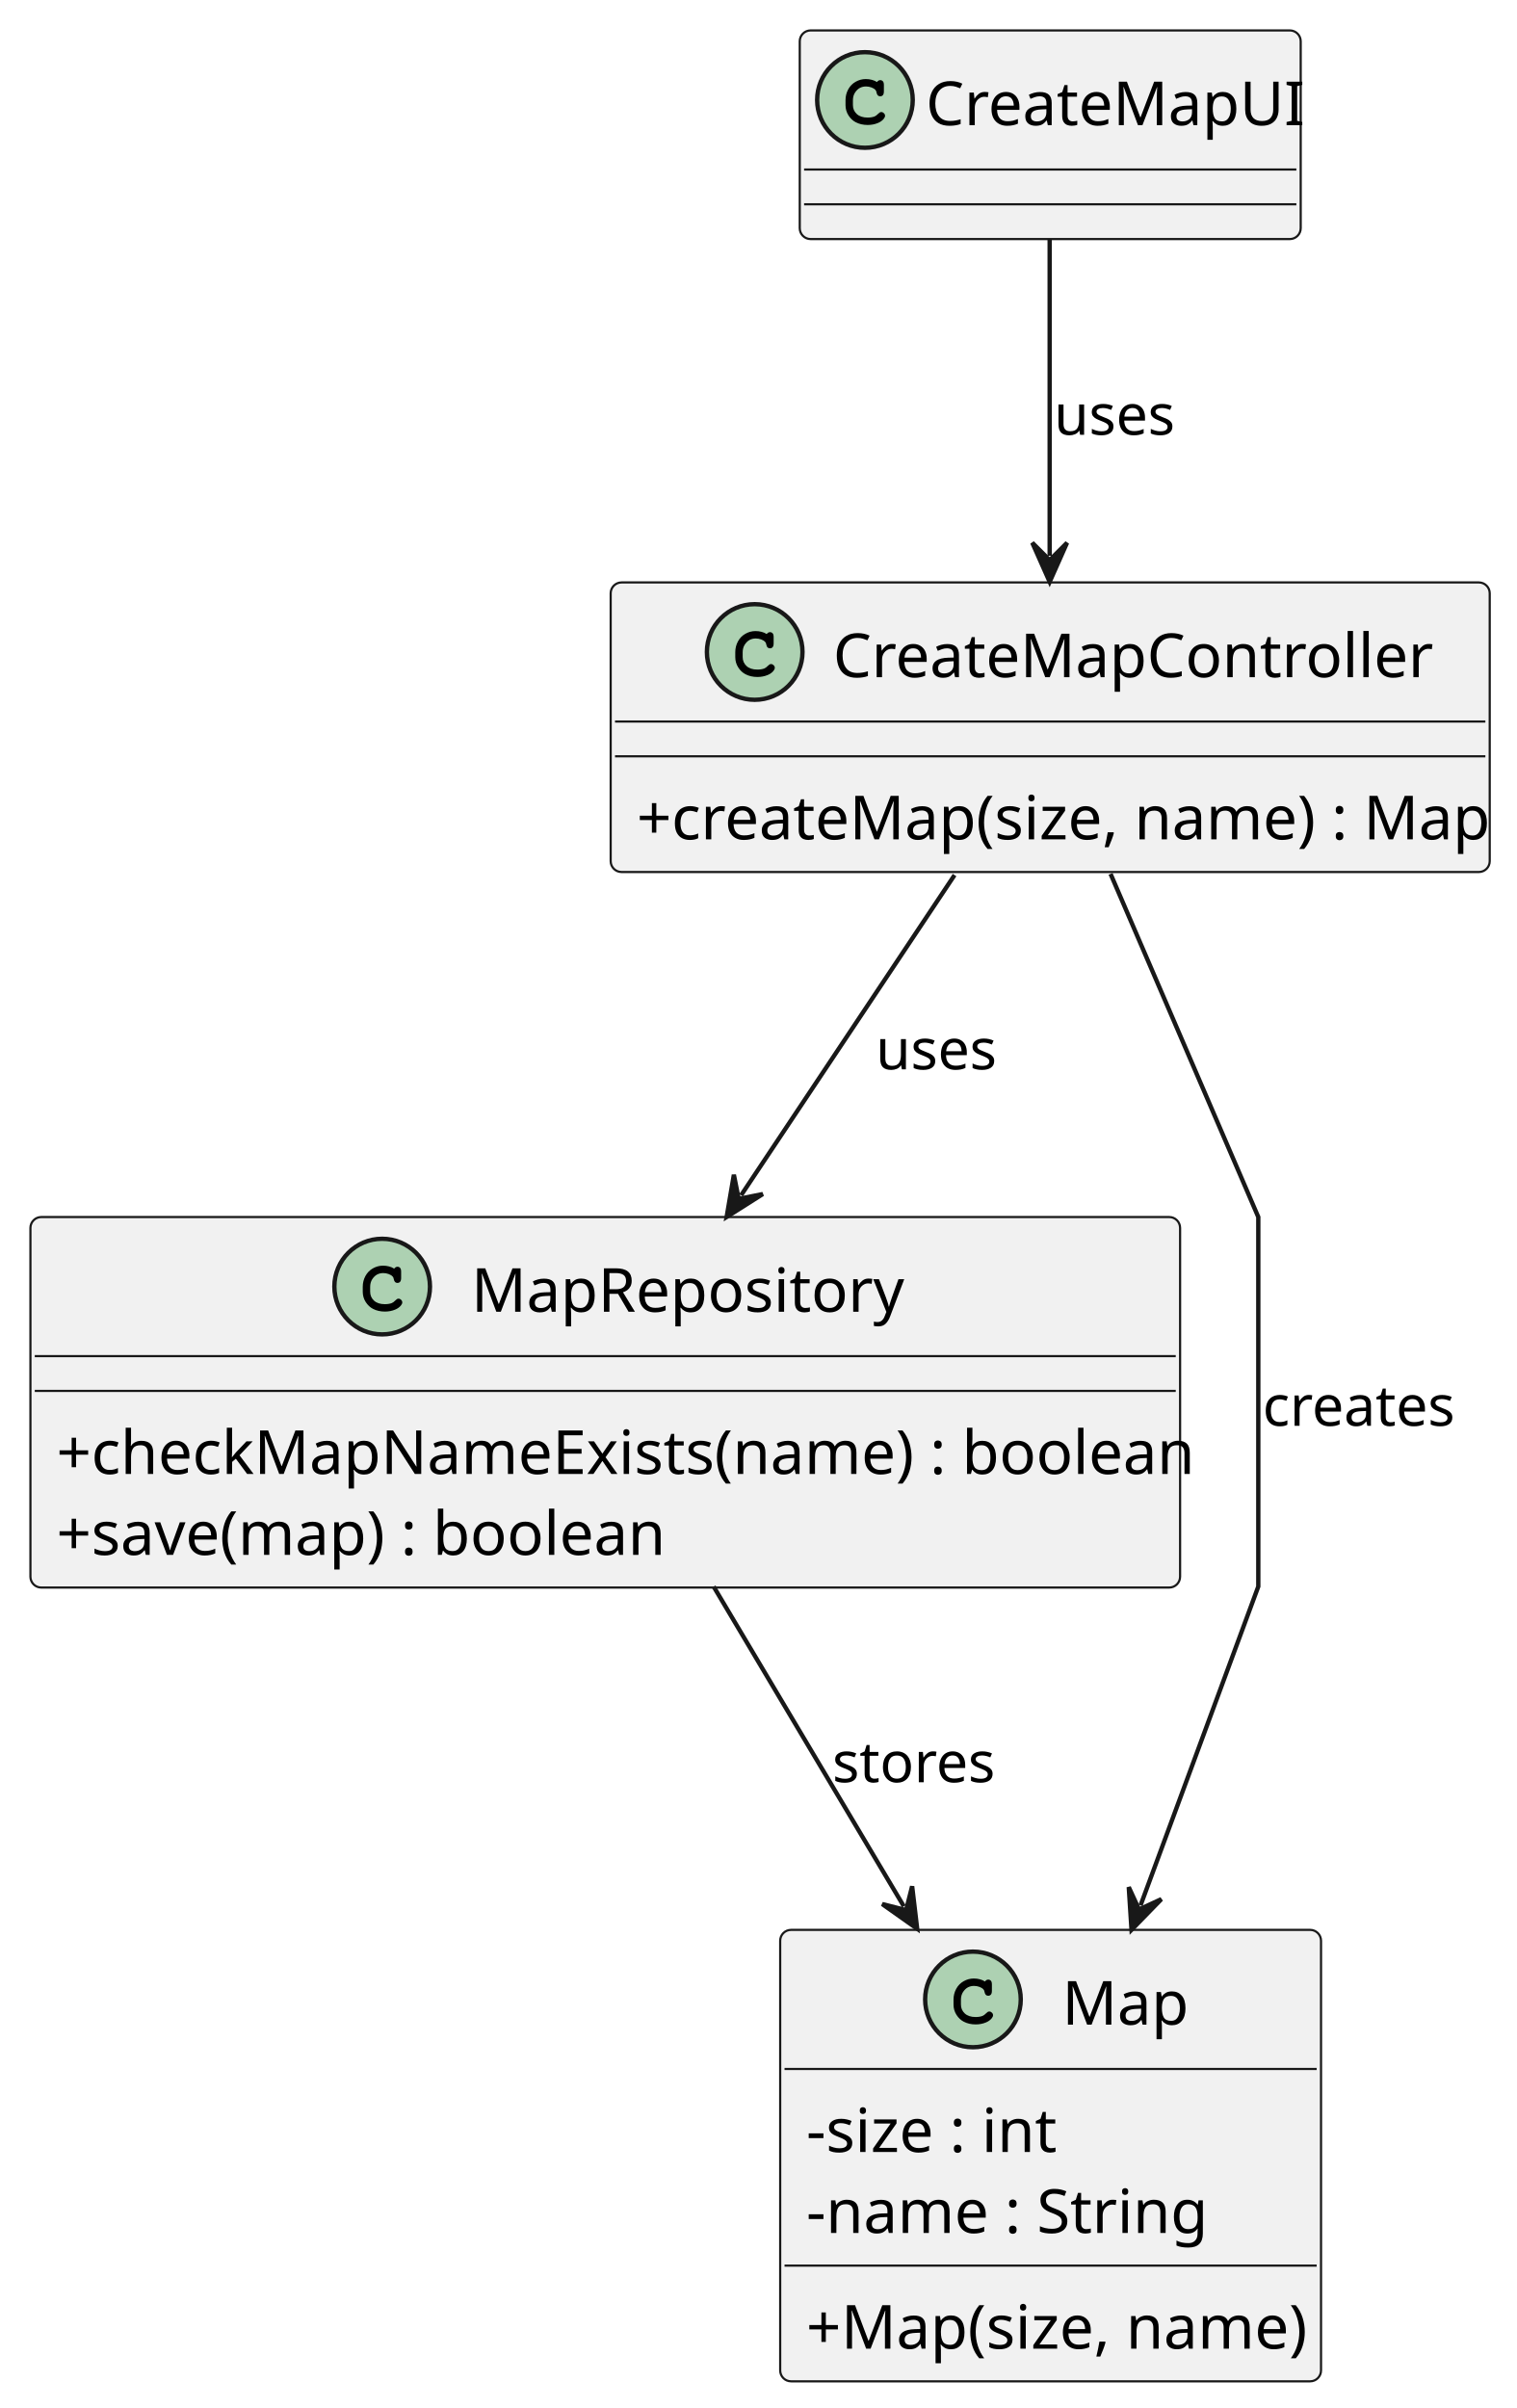
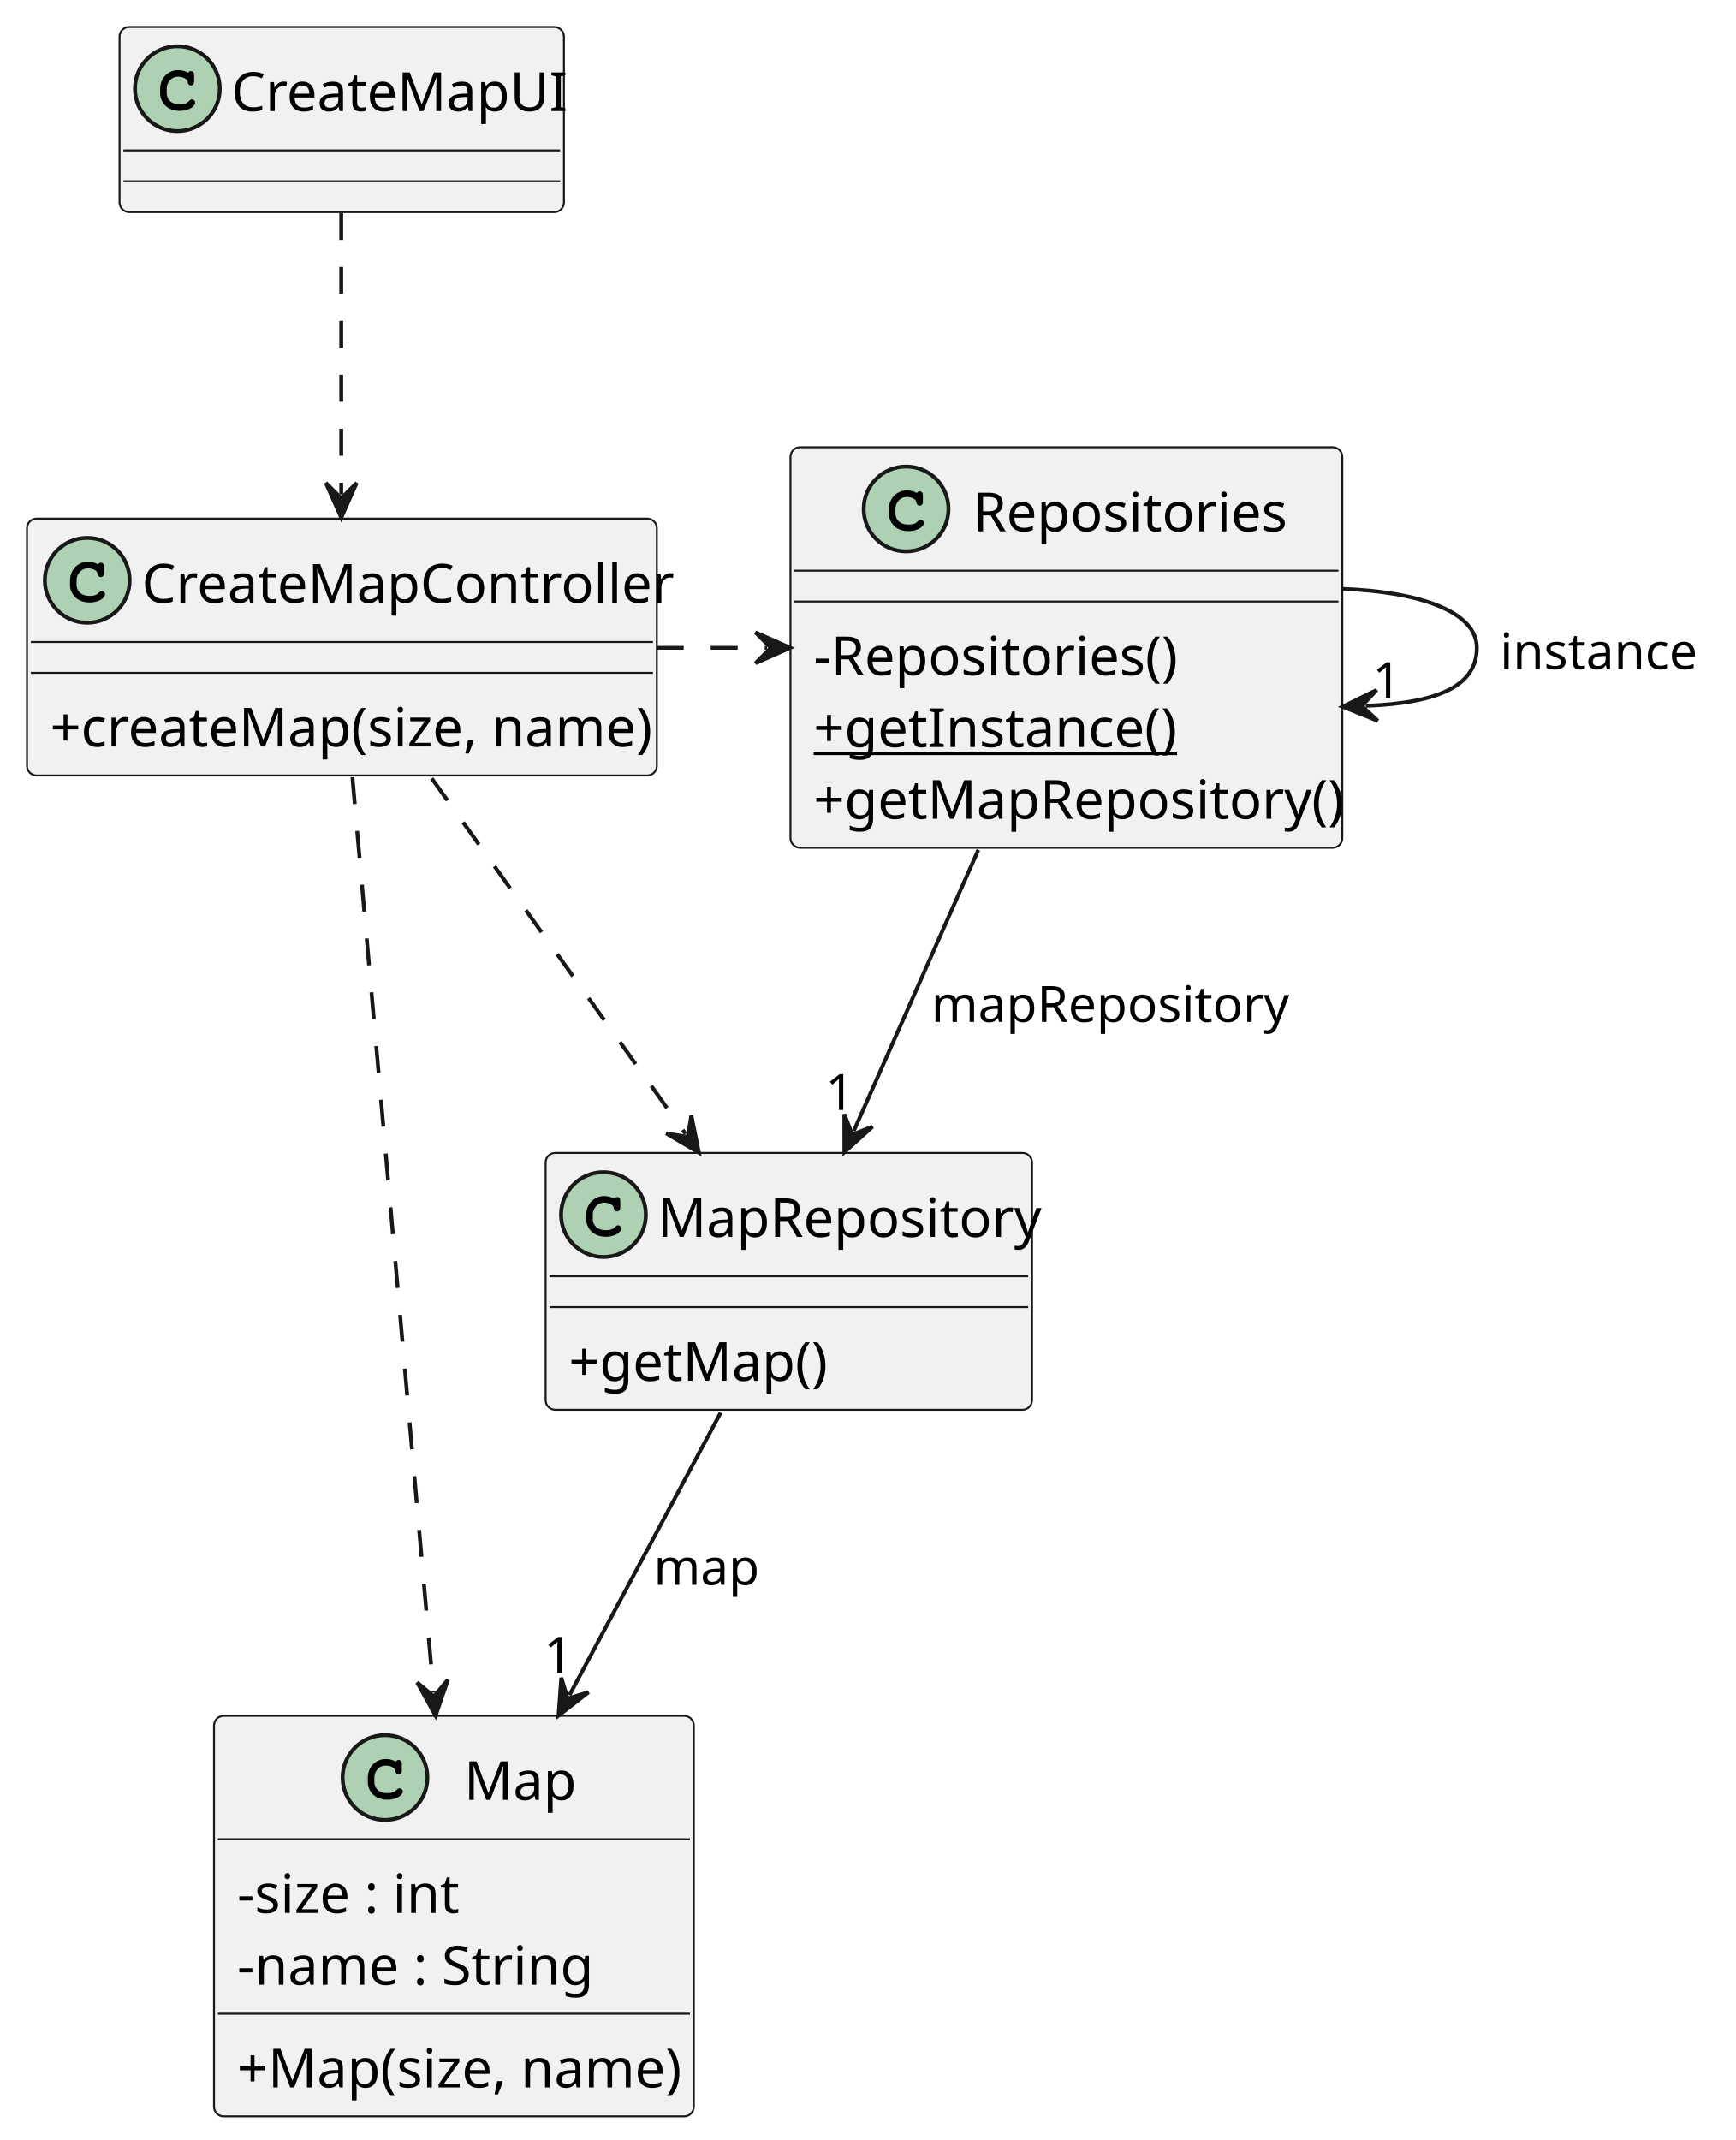
- <svg xmlns="http://www.w3.org/2000/svg" contentStyleType="text/css" height="554px" preserveAspectRatio="none" style="width:349px;height:554px;background:#FFFFFF;" version="1.1" viewBox="0 0 349 554" width="349px" zoomAndPan="magnify">
+ <svg xmlns="http://www.w3.org/2000/svg" contentStyleType="text/css" height="555px" preserveAspectRatio="none" style="width:450px;height:555px;background:#FFFFFF;" version="1.1" viewBox="0 0 450 555" width="450px" zoomAndPan="magnify">
  <defs />
  <g>
    <g id="elem_CreateMapUI">
-       <rect codeLine="12" fill="#F1F1F1" height="48" id="CreateMapUI" rx="2.5" ry="2.5" style="stroke:#181818;stroke-width:0.5;" width="115.255" x="184" y="7" />
-       <ellipse cx="199" cy="23" fill="#ADD1B2" rx="11" ry="11" style="stroke:#181818;stroke-width:1.0;" />
-       <path d="M201.766,18.875 Q201.922,18.656 202.109,18.547 Q202.297,18.438 202.516,18.438 Q202.891,18.438 203.125,18.703 Q203.359,18.953 203.359,19.562 L203.359,21.016 Q203.359,21.625 203.125,21.891 Q202.891,22.156 202.516,22.156 Q202.172,22.156 201.969,21.953 Q201.766,21.766 201.656,21.25 Q201.609,20.891 201.422,20.703 Q201.094,20.328 200.484,20.109 Q199.875,19.891 199.25,19.891 Q198.484,19.891 197.844,20.219 Q197.219,20.547 196.719,21.297 Q196.234,22.047 196.234,23.078 L196.234,24.172 Q196.234,25.406 197.125,26.234 Q198.016,27.047 199.609,27.047 Q200.547,27.047 201.203,26.797 Q201.594,26.641 202.016,26.203 Q202.281,25.938 202.422,25.859 Q202.578,25.781 202.781,25.781 Q203.109,25.781 203.359,26.047 Q203.625,26.297 203.625,26.641 Q203.625,26.984 203.281,27.391 Q202.781,27.969 201.984,28.297 Q200.906,28.75 199.609,28.75 Q198.094,28.75 196.891,28.125 Q195.906,27.625 195.219,26.562 Q194.531,25.484 194.531,24.203 L194.531,23.047 Q194.531,21.719 195.141,20.578 Q195.766,19.422 196.859,18.812 Q197.953,18.188 199.188,18.188 Q199.922,18.188 200.562,18.359 Q201.219,18.516 201.766,18.875 Z " fill="#000000" />
-       <text fill="#000000" font-family="sans-serif" font-size="14" lengthAdjust="spacing" textLength="83.255" x="213" y="28.797">CreateMapUI</text>
-       <line style="stroke:#181818;stroke-width:0.5;" x1="185" x2="298.255" y1="39" y2="39" />
-       <line style="stroke:#181818;stroke-width:0.5;" x1="185" x2="298.255" y1="47" y2="47" />
+       <rect codeLine="12" fill="#F1F1F1" height="48" id="CreateMapUI" rx="2.5" ry="2.5" style="stroke:#181818;stroke-width:0.5;" width="115.255" x="31" y="7" />
+       <ellipse cx="46" cy="23" fill="#ADD1B2" rx="11" ry="11" style="stroke:#181818;stroke-width:1.0;" />
+       <path d="M48.766,18.875 Q48.922,18.656 49.109,18.547 Q49.297,18.438 49.516,18.438 Q49.891,18.438 50.125,18.703 Q50.359,18.953 50.359,19.562 L50.359,21.016 Q50.359,21.625 50.125,21.891 Q49.891,22.156 49.516,22.156 Q49.172,22.156 48.969,21.953 Q48.766,21.766 48.656,21.25 Q48.609,20.891 48.422,20.703 Q48.094,20.328 47.484,20.109 Q46.875,19.891 46.25,19.891 Q45.484,19.891 44.844,20.219 Q44.219,20.547 43.719,21.297 Q43.234,22.047 43.234,23.078 L43.234,24.172 Q43.234,25.406 44.125,26.234 Q45.016,27.047 46.609,27.047 Q47.547,27.047 48.203,26.797 Q48.594,26.641 49.016,26.203 Q49.281,25.938 49.422,25.859 Q49.578,25.781 49.781,25.781 Q50.109,25.781 50.359,26.047 Q50.625,26.297 50.625,26.641 Q50.625,26.984 50.281,27.391 Q49.781,27.969 48.984,28.297 Q47.906,28.75 46.609,28.75 Q45.094,28.75 43.891,28.125 Q42.906,27.625 42.219,26.562 Q41.531,25.484 41.531,24.203 L41.531,23.047 Q41.531,21.719 42.141,20.578 Q42.766,19.422 43.859,18.812 Q44.953,18.188 46.188,18.188 Q46.922,18.188 47.562,18.359 Q48.219,18.516 48.766,18.875 Z " fill="#000000" />
+       <text fill="#000000" font-family="sans-serif" font-size="14" lengthAdjust="spacing" textLength="83.255" x="60" y="28.797">CreateMapUI</text>
+       <line style="stroke:#181818;stroke-width:0.5;" x1="32" x2="145.255" y1="39" y2="39" />
+       <line style="stroke:#181818;stroke-width:0.5;" x1="32" x2="145.255" y1="47" y2="47" />
    </g>
    <g id="elem_CreateMapController">
-       <rect codeLine="16" fill="#F1F1F1" height="66.621" id="CreateMapController" rx="2.5" ry="2.5" style="stroke:#181818;stroke-width:0.5;" width="202.244" x="140.5" y="134" />
-       <ellipse cx="173.635" cy="150" fill="#ADD1B2" rx="11" ry="11" style="stroke:#181818;stroke-width:1.0;" />
-       <path d="M176.4,145.875 Q176.557,145.656 176.744,145.547 Q176.932,145.438 177.15,145.438 Q177.525,145.438 177.76,145.703 Q177.994,145.953 177.994,146.562 L177.994,148.016 Q177.994,148.625 177.76,148.891 Q177.525,149.156 177.15,149.156 Q176.807,149.156 176.604,148.953 Q176.4,148.766 176.291,148.25 Q176.244,147.891 176.057,147.703 Q175.729,147.328 175.119,147.109 Q174.51,146.891 173.885,146.891 Q173.119,146.891 172.479,147.219 Q171.854,147.547 171.354,148.297 Q170.869,149.047 170.869,150.078 L170.869,151.172 Q170.869,152.406 171.76,153.234 Q172.65,154.047 174.244,154.047 Q175.182,154.047 175.838,153.797 Q176.229,153.641 176.65,153.203 Q176.916,152.938 177.057,152.859 Q177.213,152.781 177.416,152.781 Q177.744,152.781 177.994,153.047 Q178.26,153.297 178.26,153.641 Q178.26,153.984 177.916,154.391 Q177.416,154.969 176.619,155.297 Q175.541,155.75 174.244,155.75 Q172.729,155.75 171.525,155.125 Q170.541,154.625 169.854,153.562 Q169.166,152.484 169.166,151.203 L169.166,150.047 Q169.166,148.719 169.775,147.578 Q170.4,146.422 171.494,145.812 Q172.588,145.188 173.822,145.188 Q174.557,145.188 175.197,145.359 Q175.854,145.516 176.4,145.875 Z " fill="#000000" />
-       <text fill="#000000" font-family="sans-serif" font-size="14" lengthAdjust="spacing" textLength="129.944" x="191.665" y="155.797">CreateMapController</text>
-       <line style="stroke:#181818;stroke-width:0.5;" x1="141.5" x2="341.744" y1="166" y2="166" />
-       <line style="stroke:#181818;stroke-width:0.5;" x1="141.5" x2="341.744" y1="174" y2="174" />
-       <text fill="#000000" font-family="sans-serif" font-size="14" lengthAdjust="spacing" textLength="190.244" x="146.5" y="193.107">+createMap(size, name) : Map</text>
+       <rect codeLine="16" fill="#F1F1F1" height="66.621" id="CreateMapController" rx="2.5" ry="2.5" style="stroke:#181818;stroke-width:0.5;" width="163.341" x="7" y="134.5" />
+       <ellipse cx="22.628" cy="150.5" fill="#ADD1B2" rx="11" ry="11" style="stroke:#181818;stroke-width:1.0;" />
+       <path d="M25.394,146.375 Q25.55,146.156 25.738,146.047 Q25.925,145.938 26.144,145.938 Q26.519,145.938 26.753,146.203 Q26.988,146.453 26.988,147.062 L26.988,148.516 Q26.988,149.125 26.753,149.391 Q26.519,149.656 26.144,149.656 Q25.8,149.656 25.597,149.453 Q25.394,149.266 25.285,148.75 Q25.238,148.391 25.05,148.203 Q24.722,147.828 24.113,147.609 Q23.503,147.391 22.878,147.391 Q22.113,147.391 21.472,147.719 Q20.847,148.047 20.347,148.797 Q19.863,149.547 19.863,150.578 L19.863,151.672 Q19.863,152.906 20.753,153.734 Q21.644,154.547 23.238,154.547 Q24.175,154.547 24.831,154.297 Q25.222,154.141 25.644,153.703 Q25.91,153.438 26.05,153.359 Q26.206,153.281 26.41,153.281 Q26.738,153.281 26.988,153.547 Q27.253,153.797 27.253,154.141 Q27.253,154.484 26.91,154.891 Q26.41,155.469 25.613,155.797 Q24.535,156.25 23.238,156.25 Q21.722,156.25 20.519,155.625 Q19.535,155.125 18.847,154.062 Q18.16,152.984 18.16,151.703 L18.16,150.547 Q18.16,149.219 18.769,148.078 Q19.394,146.922 20.488,146.312 Q21.581,145.688 22.816,145.688 Q23.55,145.688 24.191,145.859 Q24.847,146.016 25.394,146.375 Z " fill="#000000" />
+       <text fill="#000000" font-family="sans-serif" font-size="14" lengthAdjust="spacing" textLength="129.944" x="36.768" y="156.297">CreateMapController</text>
+       <line style="stroke:#181818;stroke-width:0.5;" x1="8" x2="169.341" y1="166.5" y2="166.5" />
+       <line style="stroke:#181818;stroke-width:0.5;" x1="8" x2="169.341" y1="174.5" y2="174.5" />
+       <text fill="#000000" font-family="sans-serif" font-size="14" lengthAdjust="spacing" textLength="151.341" x="13" y="193.607">+createMap(size, name)</text>
    </g>
    <g id="elem_MapRepository">
-       <rect codeLine="20" fill="#F1F1F1" height="85.242" id="MapRepository" rx="2.5" ry="2.5" style="stroke:#181818;stroke-width:0.5;" width="264.506" x="7" y="280" />
-       <ellipse cx="87.927" cy="296" fill="#ADD1B2" rx="11" ry="11" style="stroke:#181818;stroke-width:1.0;" />
-       <path d="M90.693,291.875 Q90.849,291.656 91.037,291.547 Q91.224,291.438 91.443,291.438 Q91.818,291.438 92.052,291.703 Q92.287,291.953 92.287,292.562 L92.287,294.016 Q92.287,294.625 92.052,294.891 Q91.818,295.156 91.443,295.156 Q91.099,295.156 90.896,294.953 Q90.693,294.766 90.584,294.25 Q90.537,293.891 90.349,293.703 Q90.021,293.328 89.412,293.109 Q88.802,292.891 88.177,292.891 Q87.412,292.891 86.771,293.219 Q86.146,293.547 85.646,294.297 Q85.162,295.047 85.162,296.078 L85.162,297.172 Q85.162,298.406 86.052,299.234 Q86.943,300.047 88.537,300.047 Q89.474,300.047 90.13,299.797 Q90.521,299.641 90.943,299.203 Q91.209,298.938 91.349,298.859 Q91.505,298.781 91.709,298.781 Q92.037,298.781 92.287,299.047 Q92.552,299.297 92.552,299.641 Q92.552,299.984 92.209,300.391 Q91.709,300.969 90.912,301.297 Q89.834,301.75 88.537,301.75 Q87.021,301.75 85.818,301.125 Q84.834,300.625 84.146,299.562 Q83.459,298.484 83.459,297.203 L83.459,296.047 Q83.459,294.719 84.068,293.578 Q84.693,292.422 85.787,291.812 Q86.88,291.188 88.115,291.188 Q88.849,291.188 89.49,291.359 Q90.146,291.516 90.693,291.875 Z " fill="#000000" />
-       <text fill="#000000" font-family="sans-serif" font-size="14" lengthAdjust="spacing" textLength="94.151" x="108.427" y="301.797">MapRepository</text>
-       <line style="stroke:#181818;stroke-width:0.5;" x1="8" x2="270.506" y1="312" y2="312" />
-       <line style="stroke:#181818;stroke-width:0.5;" x1="8" x2="270.506" y1="320" y2="320" />
-       <text fill="#000000" font-family="sans-serif" font-size="14" lengthAdjust="spacing" textLength="252.506" x="13" y="339.107">+checkMapNameExists(name) : boolean</text>
-       <text fill="#000000" font-family="sans-serif" font-size="14" lengthAdjust="spacing" textLength="135.803" x="13" y="357.728">+save(map) : boolean</text>
+       <rect codeLine="20" fill="#F1F1F1" height="66.621" id="MapRepository" rx="2.5" ry="2.5" style="stroke:#181818;stroke-width:0.5;" width="126.151" x="141.5" y="299" />
+       <ellipse cx="156.5" cy="315" fill="#ADD1B2" rx="11" ry="11" style="stroke:#181818;stroke-width:1.0;" />
+       <path d="M159.266,310.875 Q159.422,310.656 159.609,310.547 Q159.797,310.438 160.016,310.438 Q160.391,310.438 160.625,310.703 Q160.859,310.953 160.859,311.562 L160.859,313.016 Q160.859,313.625 160.625,313.891 Q160.391,314.156 160.016,314.156 Q159.672,314.156 159.469,313.953 Q159.266,313.766 159.156,313.25 Q159.109,312.891 158.922,312.703 Q158.594,312.328 157.984,312.109 Q157.375,311.891 156.75,311.891 Q155.984,311.891 155.344,312.219 Q154.719,312.547 154.219,313.297 Q153.734,314.047 153.734,315.078 L153.734,316.172 Q153.734,317.406 154.625,318.234 Q155.516,319.047 157.109,319.047 Q158.047,319.047 158.703,318.797 Q159.094,318.641 159.516,318.203 Q159.781,317.938 159.922,317.859 Q160.078,317.781 160.281,317.781 Q160.609,317.781 160.859,318.047 Q161.125,318.297 161.125,318.641 Q161.125,318.984 160.781,319.391 Q160.281,319.969 159.484,320.297 Q158.406,320.75 157.109,320.75 Q155.594,320.75 154.391,320.125 Q153.406,319.625 152.719,318.562 Q152.031,317.484 152.031,316.203 L152.031,315.047 Q152.031,313.719 152.641,312.578 Q153.266,311.422 154.359,310.812 Q155.453,310.188 156.688,310.188 Q157.422,310.188 158.062,310.359 Q158.719,310.516 159.266,310.875 Z " fill="#000000" />
+       <text fill="#000000" font-family="sans-serif" font-size="14" lengthAdjust="spacing" textLength="94.151" x="170.5" y="320.797">MapRepository</text>
+       <line style="stroke:#181818;stroke-width:0.5;" x1="142.5" x2="266.651" y1="331" y2="331" />
+       <line style="stroke:#181818;stroke-width:0.5;" x1="142.5" x2="266.651" y1="339" y2="339" />
+       <text fill="#000000" font-family="sans-serif" font-size="14" lengthAdjust="spacing" textLength="64.196" x="147.5" y="358.107">+getMap()</text>
+     </g>
+     <g id="elem_Repositories">
+       <rect codeLine="24" fill="#F1F1F1" height="103.863" id="Repositories" rx="2.5" ry="2.5" style="stroke:#181818;stroke-width:0.5;" width="143.113" x="205" y="116" />
+       <ellipse cx="234.985" cy="132" fill="#ADD1B2" rx="11" ry="11" style="stroke:#181818;stroke-width:1.0;" />
+       <path d="M237.75,127.875 Q237.907,127.656 238.094,127.547 Q238.282,127.438 238.5,127.438 Q238.875,127.438 239.11,127.703 Q239.344,127.953 239.344,128.562 L239.344,130.016 Q239.344,130.625 239.11,130.891 Q238.875,131.156 238.5,131.156 Q238.157,131.156 237.954,130.953 Q237.75,130.766 237.641,130.25 Q237.594,129.891 237.407,129.703 Q237.079,129.328 236.469,129.109 Q235.86,128.891 235.235,128.891 Q234.469,128.891 233.829,129.219 Q233.204,129.547 232.704,130.297 Q232.219,131.047 232.219,132.078 L232.219,133.172 Q232.219,134.406 233.11,135.234 Q234,136.047 235.594,136.047 Q236.532,136.047 237.188,135.797 Q237.579,135.641 238,135.203 Q238.266,134.938 238.407,134.859 Q238.563,134.781 238.766,134.781 Q239.094,134.781 239.344,135.047 Q239.61,135.297 239.61,135.641 Q239.61,135.984 239.266,136.391 Q238.766,136.969 237.969,137.297 Q236.891,137.75 235.594,137.75 Q234.079,137.75 232.875,137.125 Q231.891,136.625 231.204,135.562 Q230.516,134.484 230.516,133.203 L230.516,132.047 Q230.516,130.719 231.125,129.578 Q231.75,128.422 232.844,127.812 Q233.938,127.188 235.172,127.188 Q235.907,127.188 236.547,127.359 Q237.204,127.516 237.75,127.875 Z " fill="#000000" />
+       <text fill="#000000" font-family="sans-serif" font-size="14" lengthAdjust="spacing" textLength="77.814" x="252.315" y="137.797">Repositories</text>
+       <line style="stroke:#181818;stroke-width:0.5;" x1="206" x2="347.113" y1="148" y2="148" />
+       <line style="stroke:#181818;stroke-width:0.5;" x1="206" x2="347.113" y1="156" y2="156" />
+       <text fill="#000000" font-family="sans-serif" font-size="14" lengthAdjust="spacing" textLength="91.8" x="211" y="175.107">-Repositories()</text>
+       <text fill="#000000" font-family="sans-serif" font-size="14" lengthAdjust="spacing" text-decoration="underline" textLength="89.886" x="211" y="193.728">+getInstance()</text>
+       <text fill="#000000" font-family="sans-serif" font-size="14" lengthAdjust="spacing" textLength="131.113" x="211" y="212.35">+getMapRepository()</text>
    </g>
    <g id="elem_Map">
-       <rect codeLine="25" fill="#F1F1F1" height="103.863" id="Map" rx="2.5" ry="2.5" style="stroke:#181818;stroke-width:0.5;" width="124.431" x="179.5" y="444" />
-       <ellipse cx="223.848" cy="460" fill="#ADD1B2" rx="11" ry="11" style="stroke:#181818;stroke-width:1.0;" />
-       <path d="M226.614,455.875 Q226.77,455.656 226.958,455.547 Q227.145,455.438 227.364,455.438 Q227.739,455.438 227.973,455.703 Q228.208,455.953 228.208,456.562 L228.208,458.016 Q228.208,458.625 227.973,458.891 Q227.739,459.156 227.364,459.156 Q227.02,459.156 226.817,458.953 Q226.614,458.766 226.504,458.25 Q226.458,457.891 226.27,457.703 Q225.942,457.328 225.333,457.109 Q224.723,456.891 224.098,456.891 Q223.333,456.891 222.692,457.219 Q222.067,457.547 221.567,458.297 Q221.083,459.047 221.083,460.078 L221.083,461.172 Q221.083,462.406 221.973,463.234 Q222.864,464.047 224.458,464.047 Q225.395,464.047 226.051,463.797 Q226.442,463.641 226.864,463.203 Q227.129,462.938 227.27,462.859 Q227.426,462.781 227.629,462.781 Q227.958,462.781 228.208,463.047 Q228.473,463.297 228.473,463.641 Q228.473,463.984 228.129,464.391 Q227.629,464.969 226.833,465.297 Q225.754,465.75 224.458,465.75 Q222.942,465.75 221.739,465.125 Q220.754,464.625 220.067,463.562 Q219.379,462.484 219.379,461.203 L219.379,460.047 Q219.379,458.719 219.989,457.578 Q220.614,456.422 221.708,455.812 Q222.801,455.188 224.036,455.188 Q224.77,455.188 225.411,455.359 Q226.067,455.516 226.614,455.875 Z " fill="#000000" />
-       <text fill="#000000" font-family="sans-serif" font-size="14" lengthAdjust="spacing" textLength="27.234" x="244.348" y="465.797">Map</text>
-       <line style="stroke:#181818;stroke-width:0.5;" x1="180.5" x2="302.931" y1="476" y2="476" />
-       <text fill="#000000" font-family="sans-serif" font-size="14" lengthAdjust="spacing" textLength="56.014" x="185.5" y="495.107">-size : int</text>
-       <text fill="#000000" font-family="sans-serif" font-size="14" lengthAdjust="spacing" textLength="87.924" x="185.5" y="513.729">-name : String</text>
-       <line style="stroke:#181818;stroke-width:0.5;" x1="180.5" x2="302.931" y1="521.242" y2="521.242" />
-       <text fill="#000000" font-family="sans-serif" font-size="14" lengthAdjust="spacing" textLength="112.431" x="185.5" y="540.35">+Map(size, name)</text>
+       <rect codeLine="30" fill="#F1F1F1" height="103.863" id="Map" rx="2.5" ry="2.5" style="stroke:#181818;stroke-width:0.5;" width="124.431" x="55.5" y="445" />
+       <ellipse cx="99.848" cy="461" fill="#ADD1B2" rx="11" ry="11" style="stroke:#181818;stroke-width:1.0;" />
+       <path d="M102.614,456.875 Q102.77,456.656 102.957,456.547 Q103.145,456.438 103.364,456.438 Q103.739,456.438 103.973,456.703 Q104.207,456.953 104.207,457.562 L104.207,459.016 Q104.207,459.625 103.973,459.891 Q103.739,460.156 103.364,460.156 Q103.02,460.156 102.817,459.953 Q102.614,459.766 102.504,459.25 Q102.457,458.891 102.27,458.703 Q101.942,458.328 101.332,458.109 Q100.723,457.891 100.098,457.891 Q99.332,457.891 98.692,458.219 Q98.067,458.547 97.567,459.297 Q97.082,460.047 97.082,461.078 L97.082,462.172 Q97.082,463.406 97.973,464.234 Q98.864,465.047 100.457,465.047 Q101.395,465.047 102.051,464.797 Q102.442,464.641 102.864,464.203 Q103.129,463.938 103.27,463.859 Q103.426,463.781 103.629,463.781 Q103.957,463.781 104.207,464.047 Q104.473,464.297 104.473,464.641 Q104.473,464.984 104.129,465.391 Q103.629,465.969 102.832,466.297 Q101.754,466.75 100.457,466.75 Q98.942,466.75 97.739,466.125 Q96.754,465.625 96.067,464.562 Q95.379,463.484 95.379,462.203 L95.379,461.047 Q95.379,459.719 95.989,458.578 Q96.614,457.422 97.707,456.812 Q98.801,456.188 100.036,456.188 Q100.77,456.188 101.411,456.359 Q102.067,456.516 102.614,456.875 Z " fill="#000000" />
+       <text fill="#000000" font-family="sans-serif" font-size="14" lengthAdjust="spacing" textLength="27.234" x="120.348" y="466.797">Map</text>
+       <line style="stroke:#181818;stroke-width:0.5;" x1="56.5" x2="178.931" y1="477" y2="477" />
+       <text fill="#000000" font-family="sans-serif" font-size="14" lengthAdjust="spacing" textLength="56.014" x="61.5" y="496.107">-size : int</text>
+       <text fill="#000000" font-family="sans-serif" font-size="14" lengthAdjust="spacing" textLength="87.924" x="61.5" y="514.729">-name : String</text>
+       <line style="stroke:#181818;stroke-width:0.5;" x1="56.5" x2="178.931" y1="522.242" y2="522.242" />
+       <text fill="#000000" font-family="sans-serif" font-size="14" lengthAdjust="spacing" textLength="112.431" x="61.5" y="541.35">+Map(size, name)</text>
    </g>
    <g id="link_CreateMapUI_CreateMapController">
-       <path codeLine="33" d="M241.5,55.12 C241.5,76.83 241.5,103.52 241.5,127.87 " fill="none" id="CreateMapUI-to-CreateMapController" style="stroke:#181818;stroke-width:1.0;" />
-       <polygon fill="#181818" points="241.5,133.87,245.5,124.87,241.5,128.87,237.5,124.87,241.5,133.87" style="stroke:#181818;stroke-width:1.0;" />
-       <text fill="#000000" font-family="sans-serif" font-size="13" lengthAdjust="spacing" textLength="27.46" x="242.5" y="100.028">uses</text>
+       <path codeLine="37" d="M88.5,55.21 C88.5,76.99 88.5,103.8 88.5,128.25 " fill="none" id="CreateMapUI-to-CreateMapController" style="stroke:#181818;stroke-width:1.0;stroke-dasharray:7.0,7.0;" />
+       <polygon fill="#181818" points="88.5,134.25,92.5,125.25,88.5,129.25,84.5,125.25,88.5,134.25" style="stroke:#181818;stroke-width:1.0;" />
+     </g>
+     <g id="link_CreateMapController_Repositories">
+       <path codeLine="38" d="M170.31,168 C181.83,168 189.95,168 198.92,168 " fill="none" id="CreateMapController-to-Repositories" style="stroke:#181818;stroke-width:1.0;stroke-dasharray:7.0,7.0;" />
+       <polygon fill="#181818" points="204.92,168,195.92,164,199.92,168,195.92,172,204.92,168" style="stroke:#181818;stroke-width:1.0;" />
    </g>
    <g id="link_CreateMapController_MapRepository">
-       <path codeLine="34" d="M219.62,201.32 C204.28,224.33 186.988,250.268 170.508,274.988 " fill="none" id="CreateMapController-to-MapRepository" style="stroke:#181818;stroke-width:1.0;" />
-       <polygon fill="#181818" points="167.18,279.98,175.5,274.71,169.953,275.82,168.844,270.273,167.18,279.98" style="stroke:#181818;stroke-width:1.0;" />
-       <text fill="#000000" font-family="sans-serif" font-size="13" lengthAdjust="spacing" textLength="27.46" x="201.5" y="246.028">uses</text>
+       <path codeLine="39" d="M111.97,201.88 C132.17,230.17 157.654,265.866 177.774,294.056 " fill="none" id="CreateMapController-to-MapRepository" style="stroke:#181818;stroke-width:1.0;stroke-dasharray:7.0,7.0;" />
+       <polygon fill="#181818" points="181.26,298.94,179.287,289.291,178.355,294.87,172.776,293.938,181.26,298.94" style="stroke:#181818;stroke-width:1.0;" />
    </g>
    <g id="link_CreateMapController_Map">
-       <path codeLine="35" d="M255.51,201.05 C269.68,233.96 289.5,280 289.5,280 C289.5,280 289.5,365 289.5,365 C289.5,365 275.859,401.942 262.409,438.362 " fill="none" id="CreateMapController-to-Map" style="stroke:#181818;stroke-width:1.0;" />
-       <polygon fill="#181818" points="260.33,443.99,267.2,436.933,262.062,439.3,259.696,434.162,260.33,443.99" style="stroke:#181818;stroke-width:1.0;" />
-       <text fill="#000000" font-family="sans-serif" font-size="13" lengthAdjust="spacing" textLength="42.631" x="290.5" y="328.028">creates</text>
+       <path codeLine="40" d="M91.39,201.55 C96.44,258.57 106.41,370.953 112.44,438.973 " fill="none" id="CreateMapController-to-Map" style="stroke:#181818;stroke-width:1.0;stroke-dasharray:7.0,7.0;" />
+       <polygon fill="#181818" points="112.97,444.95,116.16,435.632,112.528,439.969,108.191,436.338,112.97,444.95" style="stroke:#181818;stroke-width:1.0;" />
    </g>
    <g id="link_MapRepository_Map">
-       <path codeLine="36" d="M164.19,365.02 C178.28,388.71 192.993,413.443 207.953,438.593 " fill="none" id="MapRepository-to-Map" style="stroke:#181818;stroke-width:1.0;" />
-       <polygon fill="#181818" points="211.02,443.75,209.857,433.97,208.464,439.453,202.981,438.06,211.02,443.75" style="stroke:#181818;stroke-width:1.0;" />
-       <text fill="#000000" font-family="sans-serif" font-size="13" lengthAdjust="spacing" textLength="35.401" x="191.5" y="410.028">stores</text>
+       <path codeLine="41" d="M186.89,366.38 C174.83,388.92 161.411,413.97 147.681,439.63 " fill="none" id="MapRepository-to-Map" style="stroke:#181818;stroke-width:1.0;" />
+       <polygon fill="#181818" points="144.85,444.92,152.623,438.872,147.209,440.511,145.569,435.097,144.85,444.92" style="stroke:#181818;stroke-width:1.0;" />
+       <text fill="#000000" font-family="sans-serif" font-size="13" lengthAdjust="spacing" textLength="25.289" x="169.5" y="411.028">map</text>
+       <text fill="#000000" font-family="sans-serif" font-size="13" lengthAdjust="spacing" textLength="7.23" x="141.041" y="433.837">1</text>
+     </g>
+     <g id="link_Repositories_MapRepository">
+       <path codeLine="42" d="M253.72,220.42 C242.35,246.08 231.36,270.864 221.41,293.324 " fill="none" id="Repositories-to-MapRepository" style="stroke:#181818;stroke-width:1.0;" />
+       <polygon fill="#181818" points="218.98,298.81,226.283,292.202,221.005,294.238,218.968,288.961,218.98,298.81" style="stroke:#181818;stroke-width:1.0;" />
+       <text fill="#000000" font-family="sans-serif" font-size="13" lengthAdjust="spacing" textLength="87.426" x="241.5" y="265.028">mapRepository</text>
+       <text fill="#000000" font-family="sans-serif" font-size="13" lengthAdjust="spacing" textLength="7.23" x="214.081" y="287.86">1</text>
+     </g>
+     <g id="link_Repositories_Repositories">
+       <path codeLine="43" d="M348.18,152.72 C367.92,153.46 383,158.55 383,168 C383,177.45 373.916,182.315 354.176,183.055 " fill="none" id="Repositories-to-Repositories" style="stroke:#181818;stroke-width:1.0;" />
+       <polygon fill="#181818" points="348.18,183.28,357.324,186.94,353.176,183.093,357.024,178.946,348.18,183.28" style="stroke:#181818;stroke-width:1.0;" />
+       <text fill="#000000" font-family="sans-serif" font-size="13" lengthAdjust="spacing" textLength="48.42" x="389" y="173.528">instance</text>
+       <text fill="#000000" font-family="sans-serif" font-size="13" lengthAdjust="spacing" textLength="7.23" x="355.939" y="181.03">1</text>
    </g>
  </g>
</svg>
